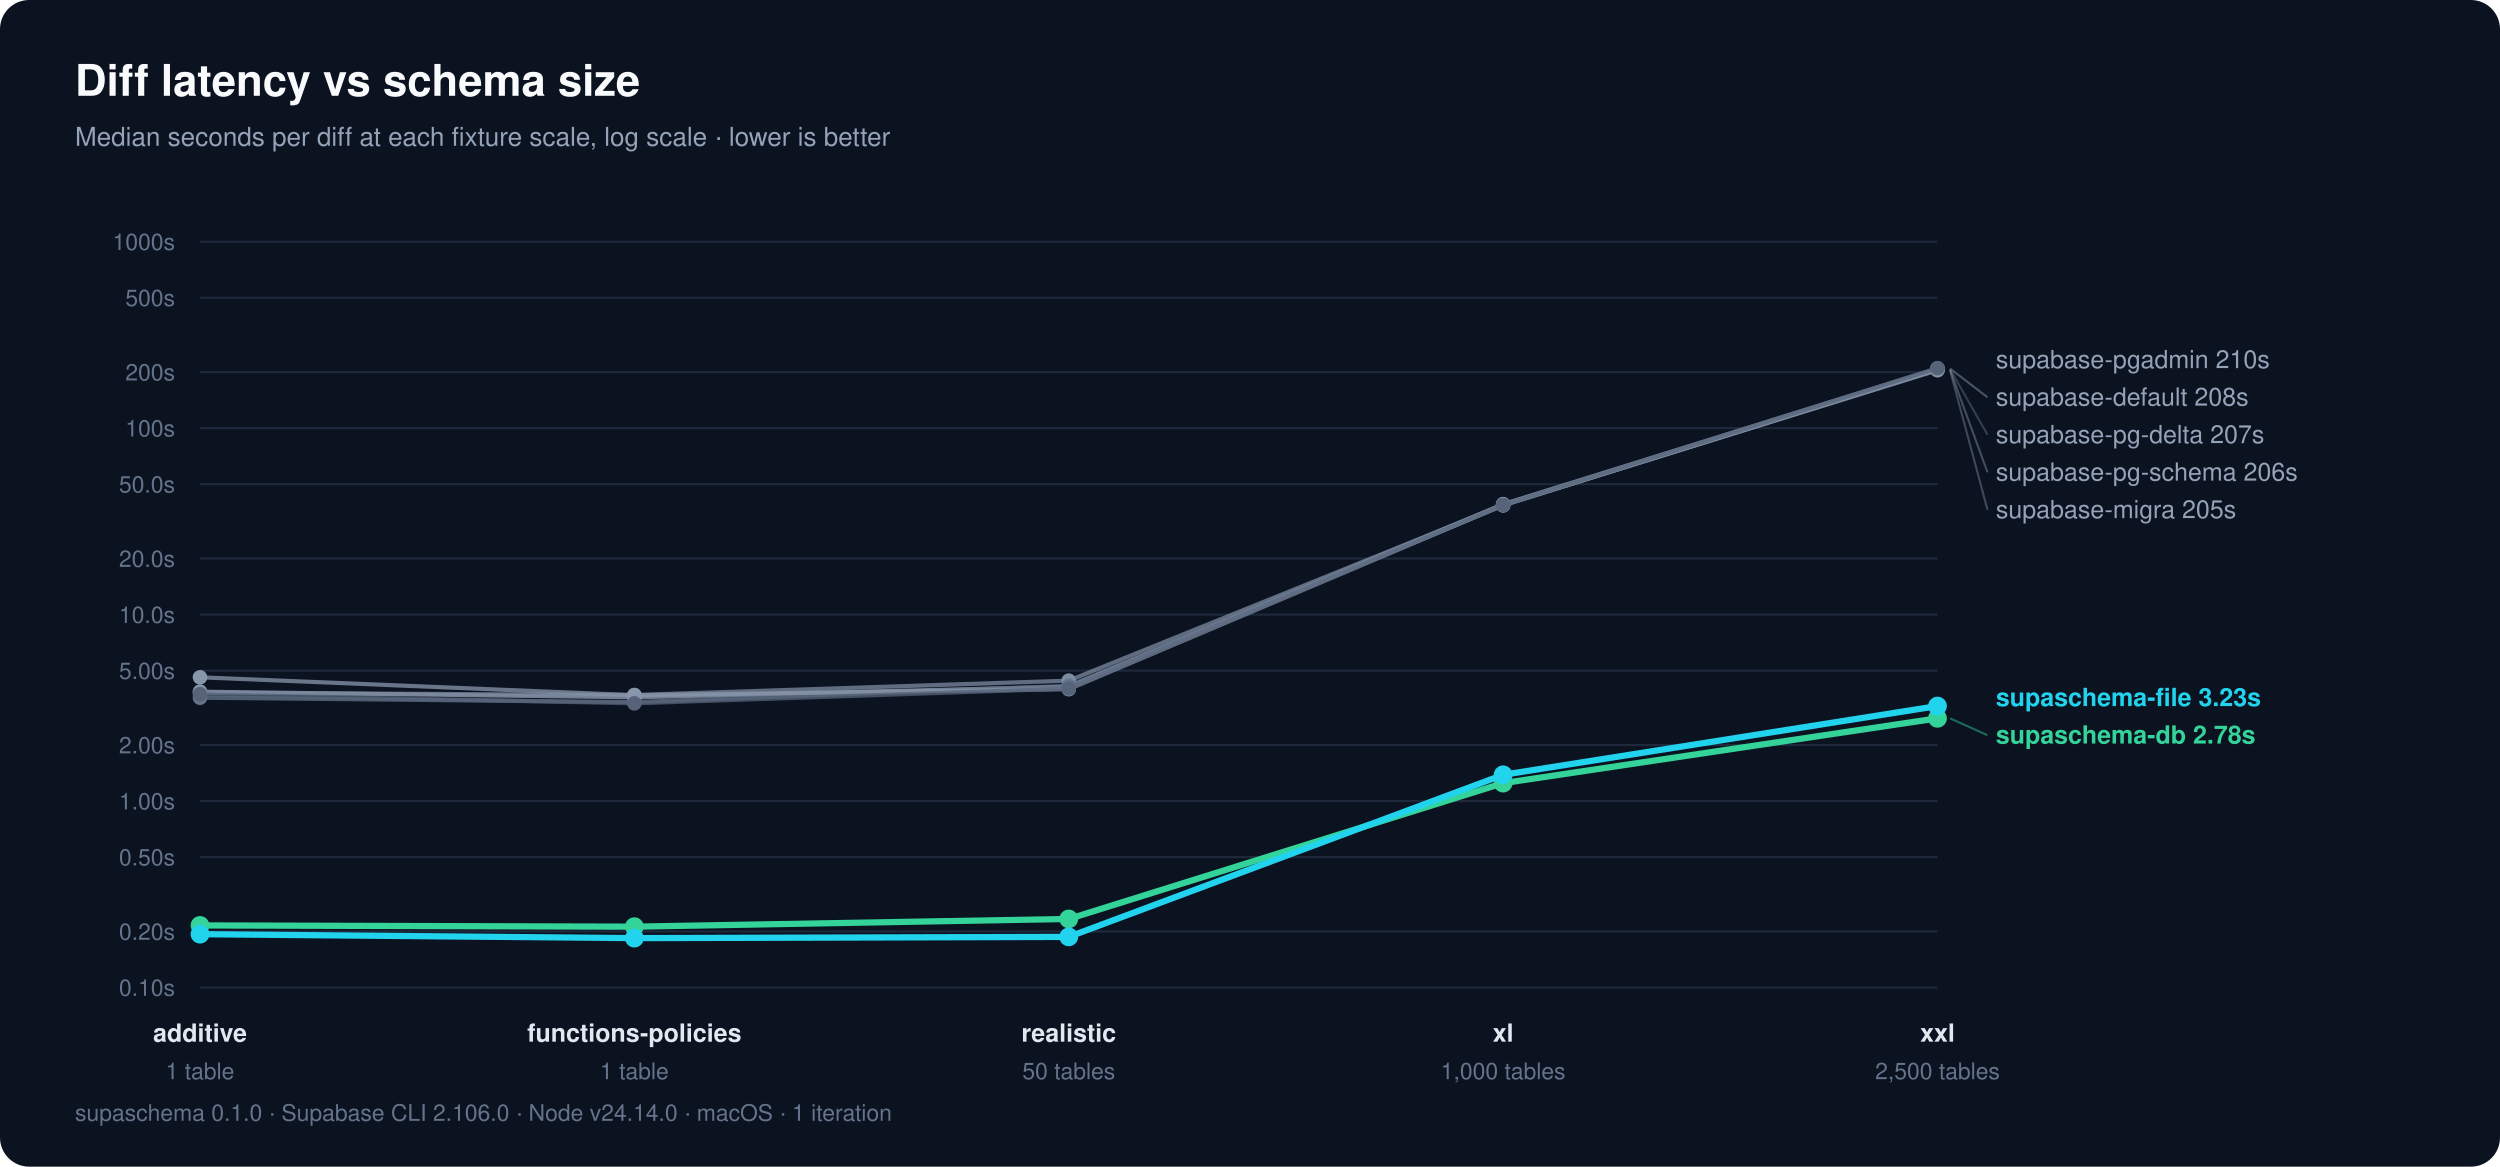
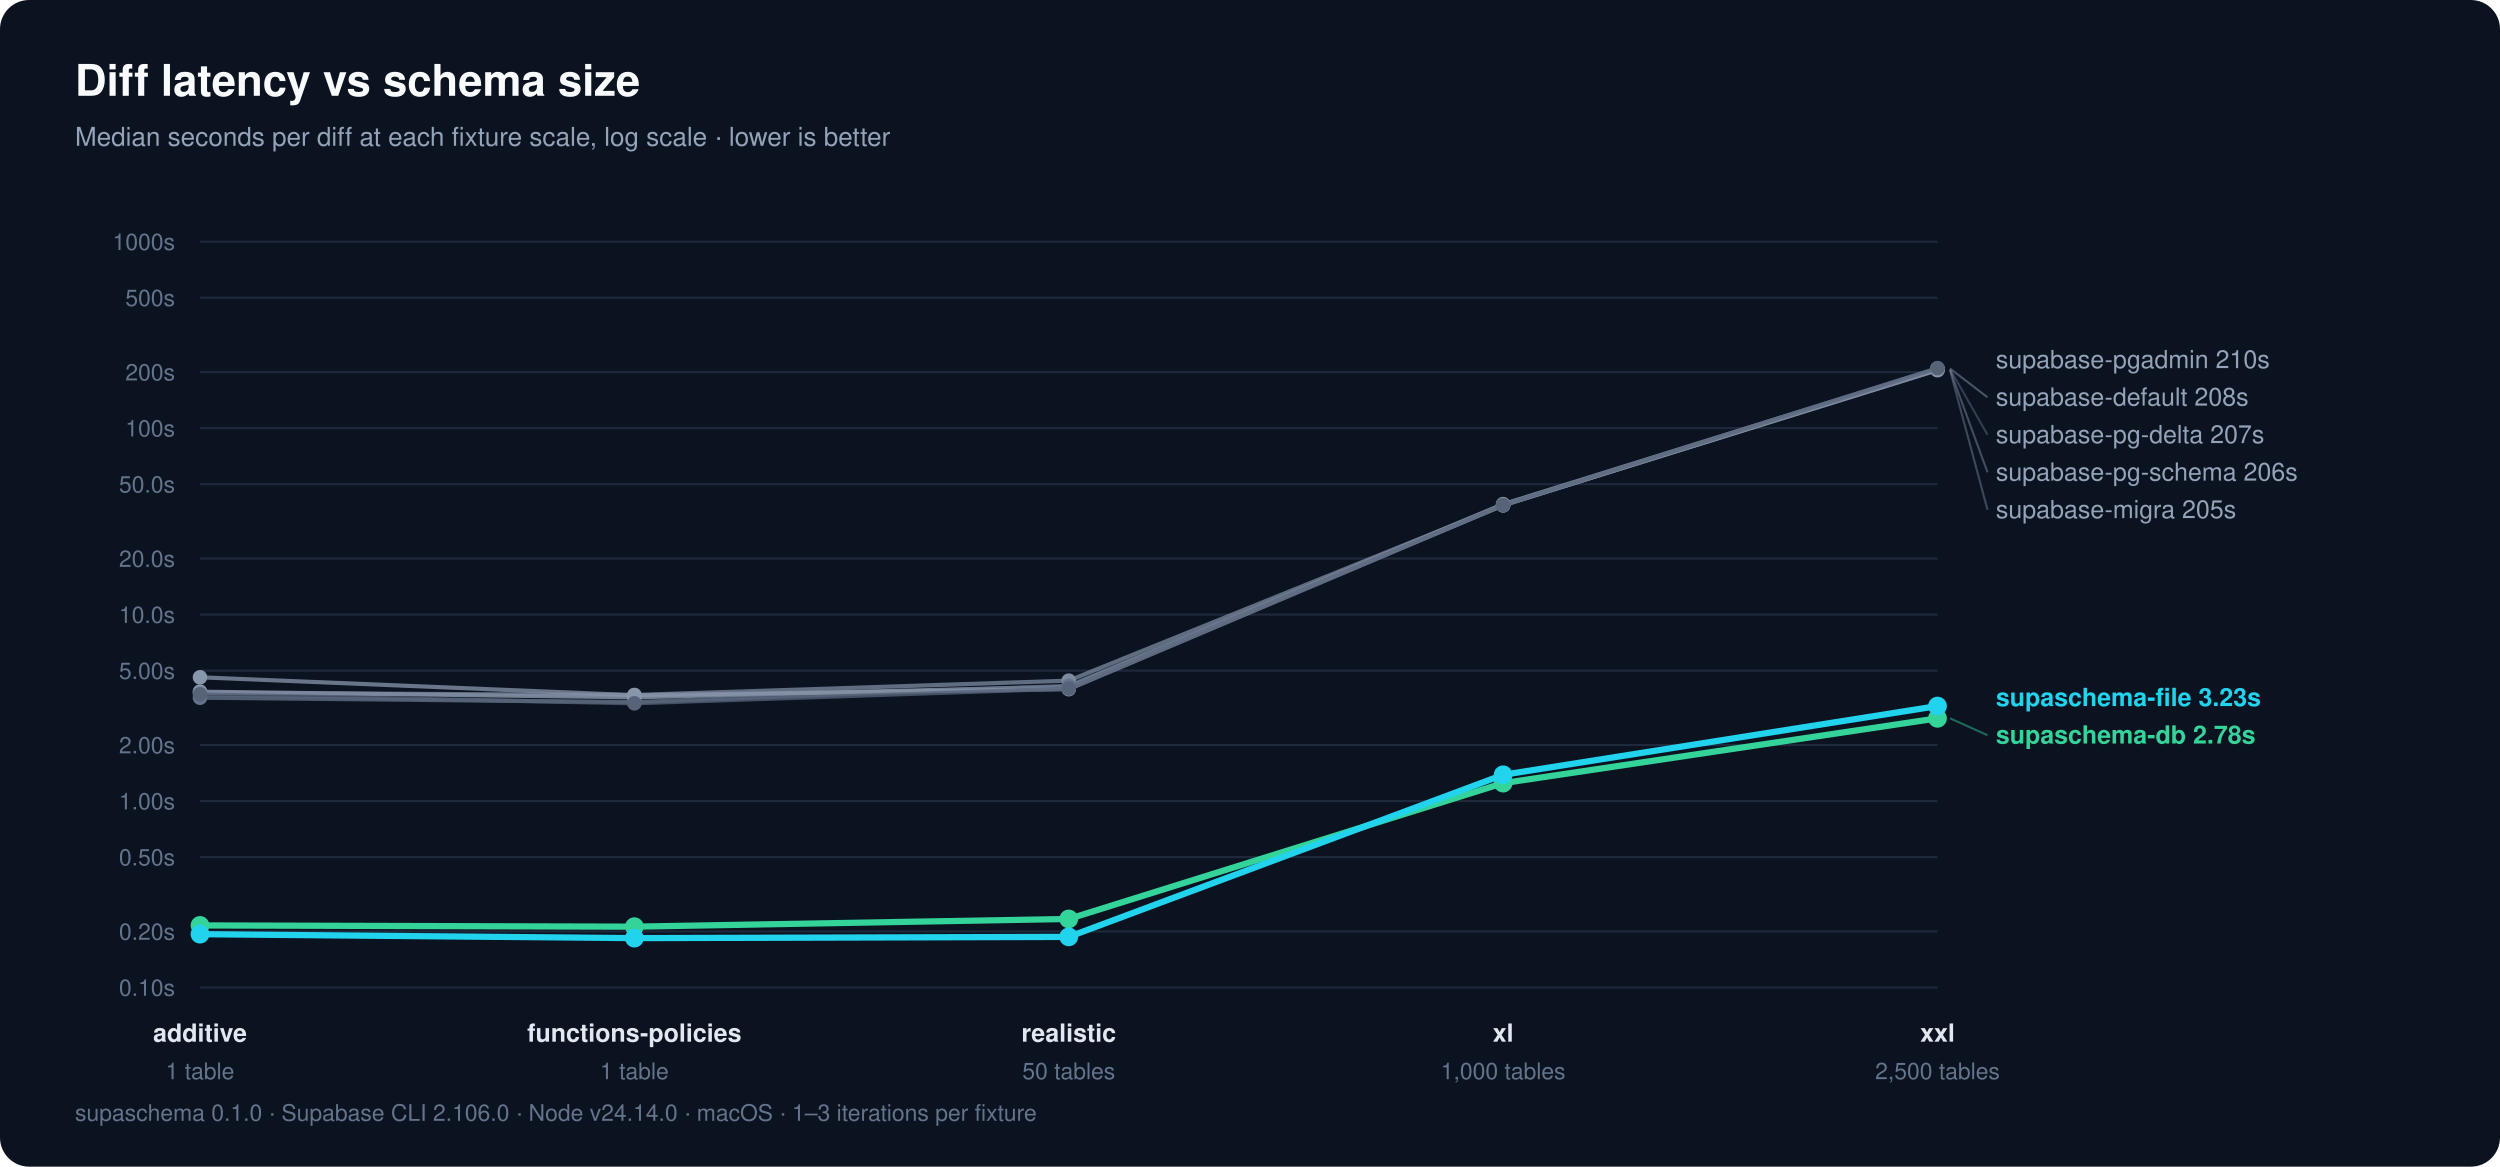
<svg xmlns="http://www.w3.org/2000/svg" width="1200" height="560" viewBox="0 0 1200 560" role="img">
  <defs>
    <linearGradient id="supaGradient" x1="0" y1="0" x2="1" y2="0">
      <stop offset="0%" stop-color="#059669" />
      <stop offset="100%" stop-color="#34d399" />
    </linearGradient>
    <linearGradient id="slateGradient" x1="0" y1="0" x2="1" y2="0">
      <stop offset="0%" stop-color="#3b4757" />
      <stop offset="100%" stop-color="#526079" />
    </linearGradient>
  </defs>
  <rect width="100%" height="100%" rx="14" fill="#0b1220" />
  <text x="36.0" y="46.0" fill="#f8fafc" font-family="ui-sans-serif, system-ui, 'Segoe UI', Helvetica, Arial, sans-serif" font-size="21" font-weight="700">Diff latency vs schema size</text>
  <text x="36.0" y="70.0" fill="#94a3b8" font-family="ui-sans-serif, system-ui, 'Segoe UI', Helvetica, Arial, sans-serif" font-size="12.5" font-weight="400">Median seconds per diff at each fixture scale, log scale · lower is better</text>
  <line x1="96" y1="474.0" x2="930" y2="474.0" stroke="#1e293b" stroke-width="1" />
  <text x="84.0" y="478.0" fill="#64748b" font-family="ui-sans-serif, system-ui, 'Segoe UI', Helvetica, Arial, sans-serif" font-size="11" font-weight="400" text-anchor="end">0.10s</text>
  <line x1="96" y1="447.1" x2="930" y2="447.1" stroke="#1e293b" stroke-width="1" />
  <text x="84.0" y="451.1" fill="#64748b" font-family="ui-sans-serif, system-ui, 'Segoe UI', Helvetica, Arial, sans-serif" font-size="11" font-weight="400" text-anchor="end">0.20s</text>
  <line x1="96" y1="411.4" x2="930" y2="411.4" stroke="#1e293b" stroke-width="1" />
  <text x="84.0" y="415.4" fill="#64748b" font-family="ui-sans-serif, system-ui, 'Segoe UI', Helvetica, Arial, sans-serif" font-size="11" font-weight="400" text-anchor="end">0.50s</text>
  <line x1="96" y1="384.5" x2="930" y2="384.5" stroke="#1e293b" stroke-width="1" />
  <text x="84.0" y="388.5" fill="#64748b" font-family="ui-sans-serif, system-ui, 'Segoe UI', Helvetica, Arial, sans-serif" font-size="11" font-weight="400" text-anchor="end">1.00s</text>
  <line x1="96" y1="357.6" x2="930" y2="357.6" stroke="#1e293b" stroke-width="1" />
  <text x="84.0" y="361.6" fill="#64748b" font-family="ui-sans-serif, system-ui, 'Segoe UI', Helvetica, Arial, sans-serif" font-size="11" font-weight="400" text-anchor="end">2.00s</text>
  <line x1="96" y1="321.9" x2="930" y2="321.9" stroke="#1e293b" stroke-width="1" />
  <text x="84.0" y="325.9" fill="#64748b" font-family="ui-sans-serif, system-ui, 'Segoe UI', Helvetica, Arial, sans-serif" font-size="11" font-weight="400" text-anchor="end">5.00s</text>
  <line x1="96" y1="295.0" x2="930" y2="295.0" stroke="#1e293b" stroke-width="1" />
  <text x="84.0" y="299.0" fill="#64748b" font-family="ui-sans-serif, system-ui, 'Segoe UI', Helvetica, Arial, sans-serif" font-size="11" font-weight="400" text-anchor="end">10.0s</text>
  <line x1="96" y1="268.1" x2="930" y2="268.1" stroke="#1e293b" stroke-width="1" />
  <text x="84.0" y="272.1" fill="#64748b" font-family="ui-sans-serif, system-ui, 'Segoe UI', Helvetica, Arial, sans-serif" font-size="11" font-weight="400" text-anchor="end">20.0s</text>
  <line x1="96" y1="232.4" x2="930" y2="232.4" stroke="#1e293b" stroke-width="1" />
  <text x="84.0" y="236.4" fill="#64748b" font-family="ui-sans-serif, system-ui, 'Segoe UI', Helvetica, Arial, sans-serif" font-size="11" font-weight="400" text-anchor="end">50.0s</text>
  <line x1="96" y1="205.5" x2="930" y2="205.5" stroke="#1e293b" stroke-width="1" />
  <text x="84.0" y="209.5" fill="#64748b" font-family="ui-sans-serif, system-ui, 'Segoe UI', Helvetica, Arial, sans-serif" font-size="11" font-weight="400" text-anchor="end">100s</text>
  <line x1="96" y1="178.6" x2="930" y2="178.6" stroke="#1e293b" stroke-width="1" />
  <text x="84.0" y="182.6" fill="#64748b" font-family="ui-sans-serif, system-ui, 'Segoe UI', Helvetica, Arial, sans-serif" font-size="11" font-weight="400" text-anchor="end">200s</text>
  <line x1="96" y1="142.9" x2="930" y2="142.9" stroke="#1e293b" stroke-width="1" />
  <text x="84.0" y="146.9" fill="#64748b" font-family="ui-sans-serif, system-ui, 'Segoe UI', Helvetica, Arial, sans-serif" font-size="11" font-weight="400" text-anchor="end">500s</text>
  <line x1="96" y1="116.0" x2="930" y2="116.0" stroke="#1e293b" stroke-width="1" />
  <text x="84.0" y="120.0" fill="#64748b" font-family="ui-sans-serif, system-ui, 'Segoe UI', Helvetica, Arial, sans-serif" font-size="11" font-weight="400" text-anchor="end">1000s</text>
  <text x="96.0" y="500.0" fill="#e2e8f0" font-family="ui-sans-serif, system-ui, 'Segoe UI', Helvetica, Arial, sans-serif" font-size="12" font-weight="550" text-anchor="middle">additive</text>
  <text x="96.0" y="518.0" fill="#64748b" font-family="ui-sans-serif, system-ui, 'Segoe UI', Helvetica, Arial, sans-serif" font-size="11" font-weight="400" text-anchor="middle">1 table</text>
  <text x="304.5" y="500.0" fill="#e2e8f0" font-family="ui-sans-serif, system-ui, 'Segoe UI', Helvetica, Arial, sans-serif" font-size="12" font-weight="550" text-anchor="middle">functions-policies</text>
  <text x="304.5" y="518.0" fill="#64748b" font-family="ui-sans-serif, system-ui, 'Segoe UI', Helvetica, Arial, sans-serif" font-size="11" font-weight="400" text-anchor="middle">1 table</text>
  <text x="513.0" y="500.0" fill="#e2e8f0" font-family="ui-sans-serif, system-ui, 'Segoe UI', Helvetica, Arial, sans-serif" font-size="12" font-weight="550" text-anchor="middle">realistic</text>
  <text x="513.0" y="518.0" fill="#64748b" font-family="ui-sans-serif, system-ui, 'Segoe UI', Helvetica, Arial, sans-serif" font-size="11" font-weight="400" text-anchor="middle">50 tables</text>
  <text x="721.5" y="500.0" fill="#e2e8f0" font-family="ui-sans-serif, system-ui, 'Segoe UI', Helvetica, Arial, sans-serif" font-size="12" font-weight="550" text-anchor="middle">xl</text>
  <text x="721.5" y="518.0" fill="#64748b" font-family="ui-sans-serif, system-ui, 'Segoe UI', Helvetica, Arial, sans-serif" font-size="11" font-weight="400" text-anchor="middle">1,000 tables</text>
  <text x="930.0" y="500.0" fill="#e2e8f0" font-family="ui-sans-serif, system-ui, 'Segoe UI', Helvetica, Arial, sans-serif" font-size="12" font-weight="550" text-anchor="middle">xxl</text>
  <text x="930.0" y="518.0" fill="#64748b" font-family="ui-sans-serif, system-ui, 'Segoe UI', Helvetica, Arial, sans-serif" font-size="11" font-weight="400" text-anchor="middle">2,500 tables</text>
  <path d="M96.0,444.2 L304.5,444.8 L513.0,441.1 L721.5,375.9 L930.0,344.8" fill="none" stroke="#34d399" stroke-width="3" stroke-linecap="round" stroke-linejoin="round" />
  <circle cx="96.0" cy="444.2" r="4.5" fill="#34d399" />
  <circle cx="304.5" cy="444.8" r="4.5" fill="#34d399" />
  <circle cx="513.0" cy="441.1" r="4.5" fill="#34d399" />
  <circle cx="721.5" cy="375.9" r="4.5" fill="#34d399" />
  <circle cx="930.0" cy="344.8" r="4.5" fill="#34d399" />
  <path d="M96.0,448.4 L304.5,450.3 L513.0,449.7 L721.5,371.9 L930.0,338.9" fill="none" stroke="#22d3ee" stroke-width="3" stroke-linecap="round" stroke-linejoin="round" />
  <circle cx="96.0" cy="448.4" r="4.5" fill="#22d3ee" />
  <circle cx="304.5" cy="450.3" r="4.5" fill="#22d3ee" />
  <circle cx="513.0" cy="449.7" r="4.5" fill="#22d3ee" />
  <circle cx="721.5" cy="371.9" r="4.5" fill="#22d3ee" />
  <circle cx="930.0" cy="338.9" r="4.5" fill="#22d3ee" />
  <path d="M96.0,332.0 L304.5,334.7 L513.0,329.6 L721.5,242.0 L930.0,176.9" fill="none" stroke="#94a3b8" stroke-width="2" stroke-linecap="round" stroke-linejoin="round" stroke-opacity="0.75" />
  <circle cx="96.0" cy="332.0" r="3.5" fill="#94a3b8" />
  <circle cx="304.5" cy="334.7" r="3.5" fill="#94a3b8" />
  <circle cx="513.0" cy="329.6" r="3.5" fill="#94a3b8" />
  <circle cx="721.5" cy="242.0" r="3.5" fill="#94a3b8" />
  <circle cx="930.0" cy="176.9" r="3.5" fill="#94a3b8" />
  <path d="M96.0,332.5 L304.5,333.6 L513.0,326.7 L721.5,242.4 L930.0,177.7" fill="none" stroke="#7c8aa0" stroke-width="2" stroke-linecap="round" stroke-linejoin="round" stroke-opacity="0.75" />
  <circle cx="96.0" cy="332.5" r="3.5" fill="#7c8aa0" />
  <circle cx="304.5" cy="333.6" r="3.5" fill="#7c8aa0" />
  <circle cx="513.0" cy="326.7" r="3.5" fill="#7c8aa0" />
  <circle cx="721.5" cy="242.4" r="3.5" fill="#7c8aa0" />
  <circle cx="930.0" cy="177.7" r="3.5" fill="#7c8aa0" />
  <path d="M96.0,334.9 L304.5,337.0 L513.0,329.2 L721.5,242.6 L930.0,177.1" fill="none" stroke="#64748b" stroke-width="2" stroke-linecap="round" stroke-linejoin="round" stroke-opacity="0.75" />
  <circle cx="96.0" cy="334.9" r="3.5" fill="#64748b" />
  <circle cx="304.5" cy="337.0" r="3.5" fill="#64748b" />
  <circle cx="513.0" cy="329.2" r="3.5" fill="#64748b" />
  <circle cx="721.5" cy="242.6" r="3.5" fill="#64748b" />
  <circle cx="930.0" cy="177.1" r="3.5" fill="#64748b" />
  <path d="M96.0,325.1 L304.5,333.7 L513.0,330.8 L721.5,242.5 L930.0,177.5" fill="none" stroke="#8896ab" stroke-width="2" stroke-linecap="round" stroke-linejoin="round" stroke-opacity="0.75" />
  <circle cx="96.0" cy="325.1" r="3.5" fill="#8896ab" />
  <circle cx="304.5" cy="333.7" r="3.5" fill="#8896ab" />
  <circle cx="513.0" cy="330.8" r="3.5" fill="#8896ab" />
  <circle cx="721.5" cy="242.5" r="3.5" fill="#8896ab" />
  <circle cx="930.0" cy="177.5" r="3.5" fill="#8896ab" />
  <path d="M96.0,333.3 L304.5,337.6 L513.0,330.5 L721.5,242.4 L930.0,176.7" fill="none" stroke="#566379" stroke-width="2" stroke-linecap="round" stroke-linejoin="round" stroke-opacity="0.75" />
  <circle cx="96.0" cy="333.3" r="3.5" fill="#566379" />
  <circle cx="304.5" cy="337.6" r="3.5" fill="#566379" />
  <circle cx="513.0" cy="330.5" r="3.5" fill="#566379" />
  <circle cx="721.5" cy="242.4" r="3.5" fill="#566379" />
  <circle cx="930.0" cy="176.7" r="3.5" fill="#566379" />
  <text x="958.0" y="176.7" fill="#94a3b8" font-family="ui-sans-serif, system-ui, 'Segoe UI', Helvetica, Arial, sans-serif" font-size="12" font-weight="450">supabase-pgadmin 210s</text>
  <line x1="936" y1="176.9" x2="954" y2="190.7" stroke="#94a3b8" stroke-opacity="0.45" stroke-width="1" />
  <text x="958.0" y="194.7" fill="#94a3b8" font-family="ui-sans-serif, system-ui, 'Segoe UI', Helvetica, Arial, sans-serif" font-size="12" font-weight="450">supabase-default 208s</text>
  <line x1="936" y1="177.1" x2="954" y2="208.7" stroke="#64748b" stroke-opacity="0.45" stroke-width="1" />
  <text x="958.0" y="212.7" fill="#94a3b8" font-family="ui-sans-serif, system-ui, 'Segoe UI', Helvetica, Arial, sans-serif" font-size="12" font-weight="450">supabase-pg-delta 207s</text>
  <line x1="936" y1="177.5" x2="954" y2="226.7" stroke="#8896ab" stroke-opacity="0.45" stroke-width="1" />
  <text x="958.0" y="230.7" fill="#94a3b8" font-family="ui-sans-serif, system-ui, 'Segoe UI', Helvetica, Arial, sans-serif" font-size="12" font-weight="450">supabase-pg-schema 206s</text>
  <line x1="936" y1="177.7" x2="954" y2="244.7" stroke="#7c8aa0" stroke-opacity="0.45" stroke-width="1" />
  <text x="958.0" y="248.7" fill="#94a3b8" font-family="ui-sans-serif, system-ui, 'Segoe UI', Helvetica, Arial, sans-serif" font-size="12" font-weight="450">supabase-migra 205s</text>
  <text x="958.0" y="338.9" fill="#22d3ee" font-family="ui-sans-serif, system-ui, 'Segoe UI', Helvetica, Arial, sans-serif" font-size="12" font-weight="650">supaschema-file 3.23s</text>
  <line x1="936" y1="344.8" x2="954" y2="352.9" stroke="#34d399" stroke-opacity="0.45" stroke-width="1" />
  <text x="958.0" y="356.9" fill="#34d399" font-family="ui-sans-serif, system-ui, 'Segoe UI', Helvetica, Arial, sans-serif" font-size="12" font-weight="650">supaschema-db 2.78s</text>
-   <text x="36.0" y="538.0" fill="#64748b" font-family="ui-sans-serif, system-ui, 'Segoe UI', Helvetica, Arial, sans-serif" font-size="11" font-weight="400">supaschema 0.1.0  ·  Supabase CLI 2.106.0  ·  Node v24.14.0  ·  macOS  ·  1 iteration</text>
+   <text x="36.0" y="538.0" fill="#64748b" font-family="ui-sans-serif, system-ui, 'Segoe UI', Helvetica, Arial, sans-serif" font-size="11" font-weight="400">supaschema 0.1.0  ·  Supabase CLI 2.106.0  ·  Node v24.14.0  ·  macOS  ·  1–3 iterations per fixture</text>
</svg>
